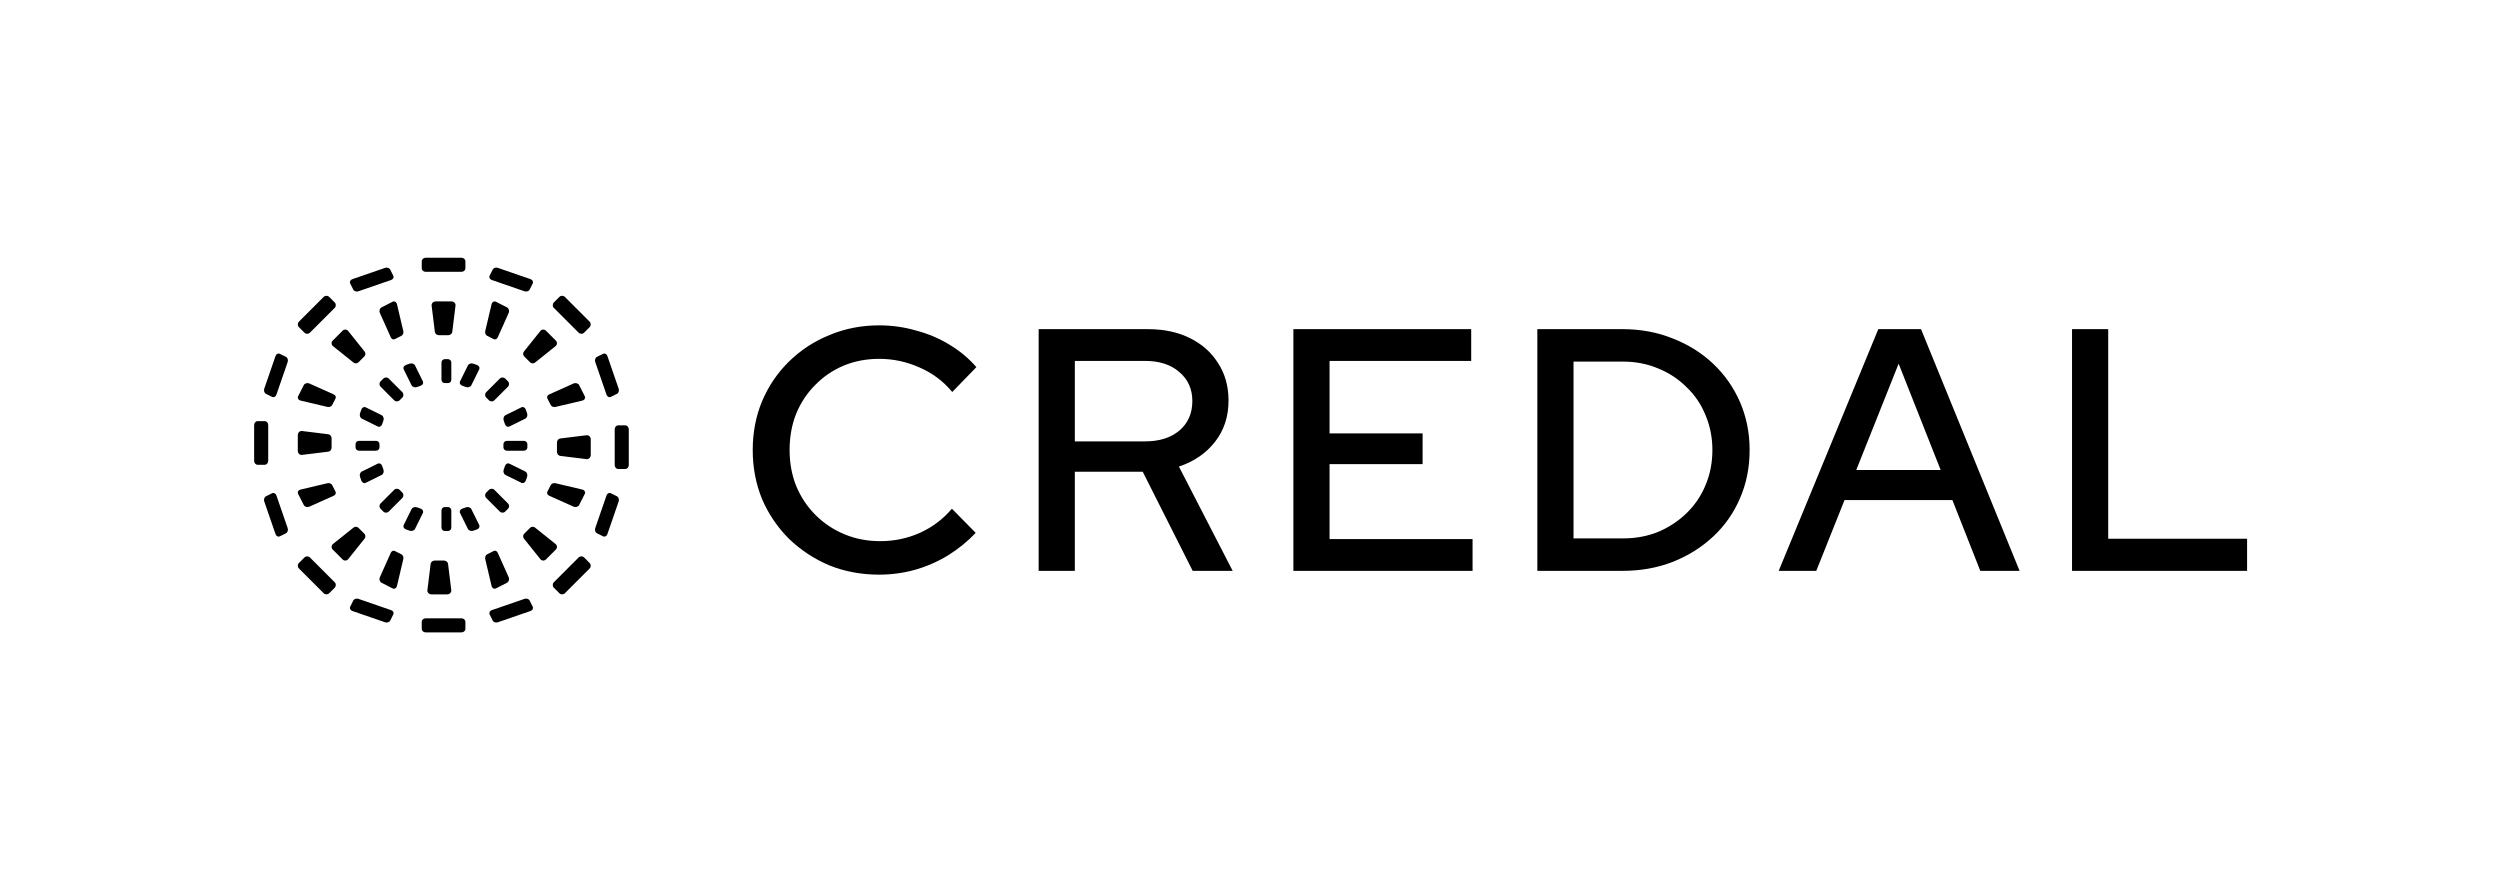
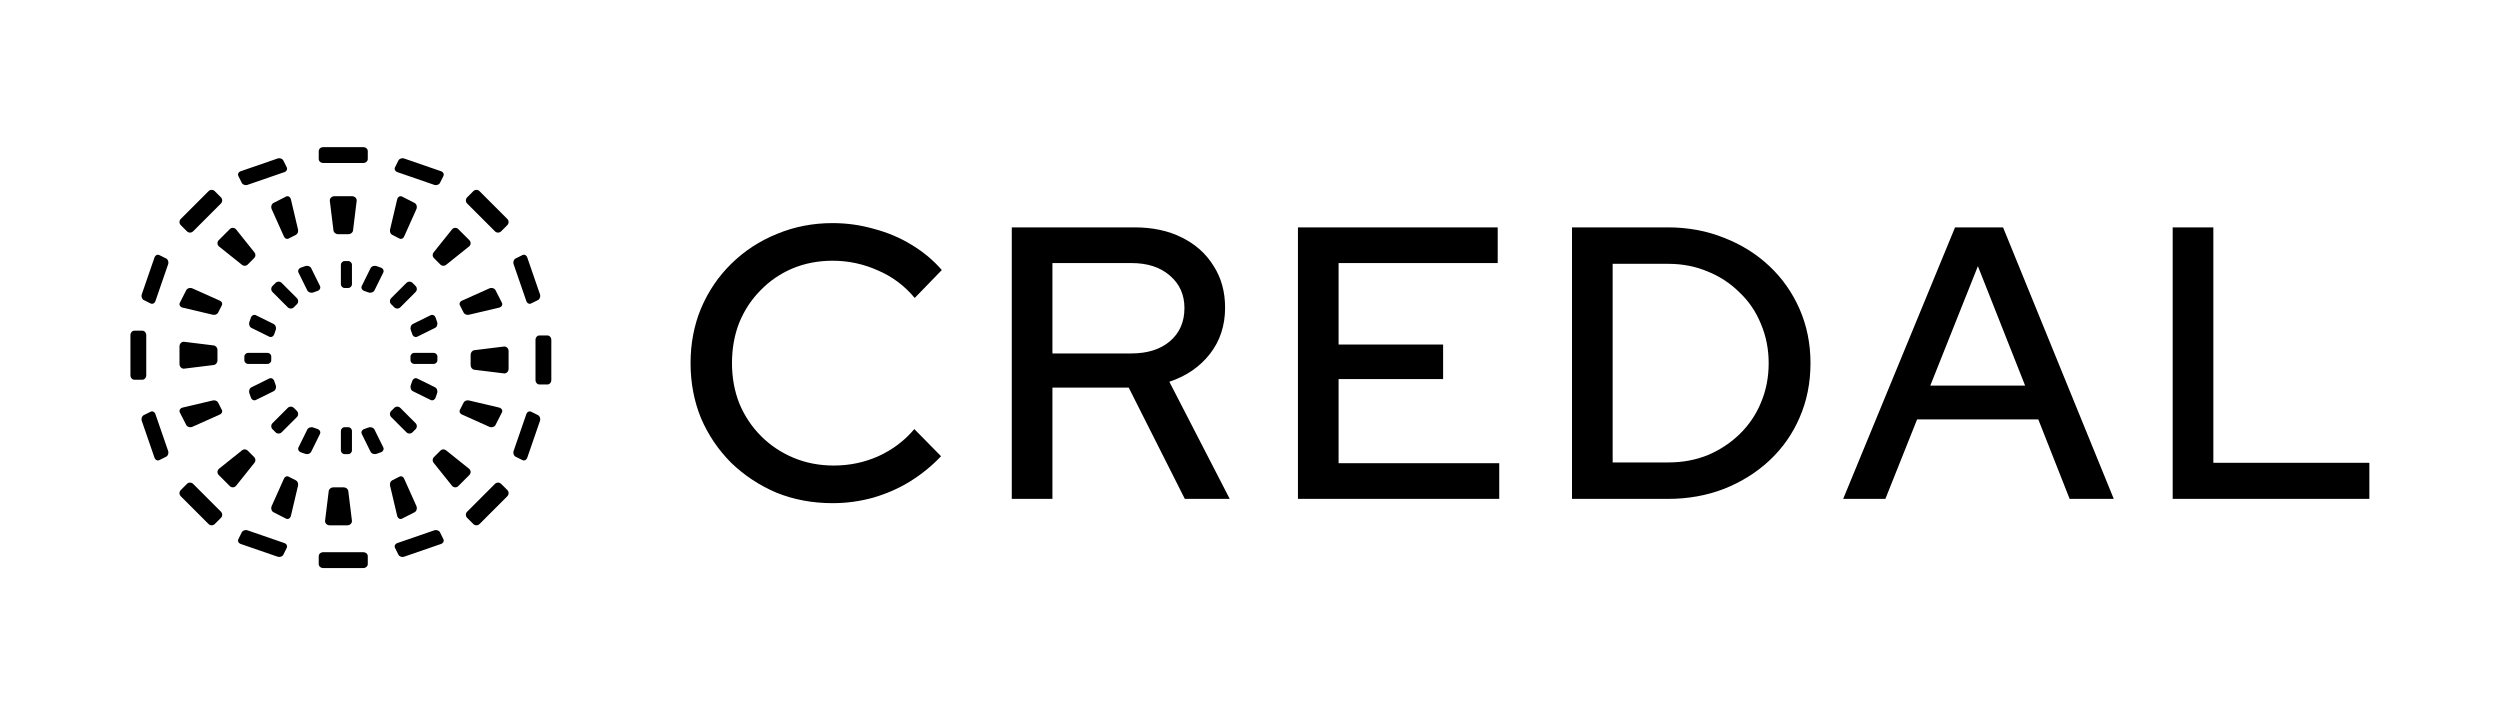
- <svg xmlns="http://www.w3.org/2000/svg" width="1775px" height="632px" viewBox="0 0 1775 632" version="1.1" style="background: #FFFFFF;">
+ <svg xmlns="http://www.w3.org/2000/svg" width="1580px" height="453px" viewBox="0 0 1580 453" version="1.1">
  <g id="Page-1" stroke="none" stroke-width="1" fill="none" fill-rule="evenodd">
-     <g id="logo.gray.title.transparent" transform="translate(180.4346, 183)" fill="#000000" fill-rule="nonzero">
+     <g id="logo.gray.title.transparent" transform="translate(82.4346, 93)" fill="#000000" fill-rule="nonzero">
      <path d="M147.182,10 L121.818,10 C120.262,10 119,8.881 119,7.5 L119,2.5 C119,1.119 120.262,0 121.818,0 L147.182,0 C148.738,0 150,1.119 150,2.5 L150,7.5 C150,8.881 148.738,10 147.182,10 Z" id="Path" />
      <path d="M128.311,52.627 L126.018,33.961 C125.825,32.381 127.192,31 128.949,31 L140.052,31 C141.809,31 143.176,32.381 142.982,33.961 L140.688,52.627 C140.522,53.978 139.261,55 137.758,55 L131.242,55 C129.739,55 128.477,53.978 128.311,52.627 Z" id="Path" />
      <path d="M133,86.571 L133,74.429 C133,73.087 134.045,72 135.333,72 L137.667,72 C138.955,72 140,73.087 140,74.429 L140,86.571 C140,87.913 138.955,89 137.667,89 L135.333,89 C134.045,89 133,87.913 133,86.571 Z" id="Path" />
      <path d="M97.272,15.793 L74.01,23.822 C72.583,24.315 70.946,23.75 70.355,22.56 L68.214,18.253 C67.622,17.063 68.3,15.7 69.728,15.207 L92.99,7.178 C94.418,6.685 96.054,7.25 96.646,8.44 L98.786,12.747 C99.378,13.937 98.7,15.3 97.272,15.793 Z" id="Path" />
      <path d="M97.048,56.546 L89.284,39.214 C88.627,37.747 89.153,35.904 90.412,35.263 L98.361,31.215 C99.619,30.574 101.051,31.42 101.43,33.029 L105.909,52.032 C106.234,53.407 105.665,54.862 104.589,55.41 L99.923,57.786 C98.848,58.333 97.609,57.8 97.048,56.546 Z" id="Path" />
      <path d="M111.758,90.5 L106.221,79.287 C105.609,78.048 106.31,76.627 107.787,76.115 L110.461,75.185 C111.937,74.673 113.63,75.261 114.242,76.499 L119.779,87.713 C120.39,88.952 119.689,90.373 118.212,90.885 L115.539,91.815 C114.063,92.327 112.37,91.739 111.758,90.5 Z" id="Path" />
      <path d="M57.191,35.619 L39.619,53.191 C38.54,54.27 36.792,54.27 35.714,53.191 L31.809,49.286 C30.73,48.208 30.73,46.459 31.809,45.381 L49.381,27.809 C50.46,26.73 52.208,26.73 53.286,27.809 L57.191,31.714 C58.27,32.792 58.27,34.54 57.191,35.619 Z" id="Path" />
      <path d="M70.559,74.42 L55.994,62.768 C54.761,61.782 54.66,59.943 55.776,58.827 L62.827,51.776 C63.943,50.66 65.782,50.761 66.768,51.994 L78.42,66.559 C79.263,67.613 79.179,69.131 78.224,70.086 L74.086,74.224 C73.132,75.179 71.613,75.263 70.559,74.42 Z" id="Path" />
      <path d="M99.425,101.202 L89.798,91.574 C88.734,90.511 88.734,88.786 89.798,87.723 L91.723,85.798 C92.786,84.734 94.51,84.734 95.574,85.798 L105.202,95.425 C106.266,96.489 106.266,98.213 105.202,99.277 L103.277,101.202 C102.213,102.266 100.489,102.266 99.425,101.202 Z" id="Path" />
      <path d="M23.822,74.01 L15.793,97.273 C15.3,98.699 13.937,99.377 12.747,98.787 L8.44,96.645 C7.25,96.054 6.685,94.417 7.178,92.99 L15.207,69.728 C15.7,68.3 17.063,67.622 18.253,68.214 L22.56,70.354 C23.75,70.946 24.315,72.582 23.822,74.01 Z" id="Path" />
      <path d="M52.033,105.909 L33.029,101.43 C31.42,101.051 30.574,99.619 31.215,98.361 L35.263,90.412 C35.904,89.153 37.747,88.627 39.214,89.284 L56.545,97.047 C57.799,97.609 58.333,98.848 57.786,99.923 L55.41,104.589 C54.862,105.665 53.408,106.233 52.033,105.909 Z" id="Path" />
      <path d="M87.714,119.779 L76.499,114.242 C75.261,113.63 74.672,111.938 75.185,110.461 L76.114,107.787 C76.628,106.31 78.048,105.609 79.286,106.221 L90.501,111.758 C91.74,112.37 92.328,114.063 91.814,115.539 L90.886,118.213 C90.372,119.689 88.952,120.39 87.714,119.779 Z" id="Path" />
      <path d="M10,118.818 L10,144.182 C10,145.738 8.881,147 7.5,147 L2.5,147 C1.119,147 0,145.738 0,144.182 L0,118.818 C0,117.262 1.119,116 2.5,116 L7.5,116 C8.881,116 10,117.262 10,118.818 Z" id="Path" />
      <path d="M52.628,137.688 L33.961,139.982 C32.381,140.176 31,138.809 31,137.052 L31,125.948 C31,124.191 32.381,122.825 33.961,123.018 L52.628,125.311 C53.978,125.477 55,126.739 55,128.242 L55,134.758 C55,136.261 53.978,137.522 52.628,137.688 Z" id="Path" />
      <path d="M86.571,137 L74.429,137 C73.087,137 72,135.955 72,134.667 L72,132.333 C72,131.045 73.087,130 74.429,130 L86.571,130 C87.913,130 89,131.045 89,132.333 L89,134.667 C89,135.955 87.913,137 86.571,137 Z" id="Path" />
      <path d="M15.793,168.728 L23.822,191.99 C24.315,193.418 23.75,195.054 22.56,195.646 L18.253,197.786 C17.063,198.378 15.7,197.7 15.207,196.272 L7.178,173.01 C6.685,171.583 7.25,169.946 8.44,169.355 L12.747,167.213 C13.937,166.623 15.3,167.3 15.793,168.728 Z" id="Path" />
      <path d="M56.545,168.953 L39.214,176.716 C37.747,177.373 35.904,176.847 35.263,175.588 L31.215,167.639 C30.574,166.381 31.42,164.949 33.028,164.57 L52.033,160.091 C53.408,159.767 54.862,160.335 55.41,161.411 L57.786,166.077 C58.334,167.152 57.799,168.391 56.545,168.953 Z" id="Path" />
      <path d="M90.501,154.242 L79.286,159.779 C78.048,160.391 76.628,159.69 76.114,158.213 L75.185,155.539 C74.672,154.062 75.261,152.37 76.499,151.758 L87.714,146.221 C88.952,145.61 90.372,146.311 90.886,147.787 L91.814,150.461 C92.328,151.937 91.74,153.63 90.501,154.242 Z" id="Path" />
      <path d="M39.619,212.809 L57.191,230.381 C58.27,231.46 58.27,233.208 57.191,234.287 L53.286,238.192 C52.208,239.269 50.46,239.269 49.381,238.192 L31.809,220.619 C30.73,219.541 30.73,217.792 31.809,216.714 L35.714,212.809 C36.792,211.73 38.54,211.73 39.619,212.809 Z" id="Path" />
      <path d="M78.42,199.441 L66.768,214.006 C65.782,215.238 63.943,215.341 62.827,214.224 L55.776,207.173 C54.66,206.056 54.761,204.219 55.994,203.233 L70.559,191.58 C71.612,190.737 73.132,190.821 74.086,191.776 L78.224,195.914 C79.179,196.868 79.263,198.387 78.42,199.441 Z" id="Path" />
      <path d="M105.203,170.574 L95.574,180.202 C94.511,181.266 92.786,181.266 91.723,180.202 L89.798,178.277 C88.734,177.214 88.734,175.489 89.798,174.426 L99.426,164.797 C100.489,163.734 102.213,163.734 103.277,164.797 L105.203,166.723 C106.266,167.787 106.266,169.511 105.203,170.574 Z" id="Path" />
      <path d="M74.01,242.178 L97.272,250.207 C98.7,250.7 99.378,252.063 98.786,253.253 L96.645,257.56 C96.053,258.75 94.417,259.314 92.99,258.822 L69.728,250.793 C68.3,250.3 67.622,248.937 68.214,247.747 L70.355,243.44 C70.946,242.25 72.583,241.685 74.01,242.178 Z" id="Path" />
      <path d="M105.909,213.967 L101.43,232.972 C101.051,234.579 99.619,235.426 98.361,234.785 L90.411,230.737 C89.153,230.097 88.627,228.253 89.284,226.786 L97.047,209.455 C97.609,208.2 98.848,207.667 99.924,208.214 L104.589,210.59 C105.665,211.138 106.233,212.593 105.909,213.967 Z" id="Path" />
      <path d="M119.779,181.286 L114.242,192.501 C113.63,193.74 111.937,194.328 110.461,193.814 L107.788,192.886 C106.311,192.372 105.61,190.953 106.221,189.714 L111.758,178.499 C112.37,177.26 114.062,176.672 115.539,177.186 L118.213,178.114 C119.69,178.628 120.391,180.047 119.779,181.286 Z" id="Path" />
      <path d="M121.818,256 L147.182,256 C148.738,256 150,257.119 150,258.5 L150,263.5 C150,264.881 148.738,266 147.182,266 L121.818,266 C120.262,266 119,264.881 119,263.5 L119,258.5 C119,257.119 120.262,256 121.818,256 Z" id="Path" />
      <path d="M137.689,217.373 L139.982,236.039 C140.175,237.619 138.808,239 137.051,239 L125.948,239 C124.191,239 122.824,237.619 123.018,236.039 L125.312,217.373 C125.478,216.022 126.739,215 128.242,215 L134.758,215 C136.261,215 137.523,216.022 137.689,217.373 Z" id="Path" />
      <path d="M140,179.429 L140,191.571 C140,192.913 138.955,194 137.667,194 L135.333,194 C134.045,194 133,192.913 133,191.571 L133,179.429 C133,178.087 134.045,177 135.333,177 L137.667,177 C138.955,177 140,178.087 140,179.429 Z" id="Path" />
      <path d="M168.728,250.207 L191.99,242.178 C193.417,241.686 195.054,242.25 195.645,243.44 L197.787,247.747 C198.377,248.937 197.7,250.3 196.272,250.793 L173.01,258.822 C171.582,259.315 169.946,258.75 169.354,257.56 L167.214,253.253 C166.622,252.063 167.3,250.7 168.728,250.207 Z" id="Path" />
      <path d="M172.952,209.454 L180.716,226.787 C181.373,228.253 180.847,230.096 179.588,230.737 L171.639,234.785 C170.381,235.426 168.949,234.58 168.57,232.972 L164.091,213.968 C163.766,212.593 164.335,211.138 165.411,210.59 L170.077,208.214 C171.152,207.667 172.391,208.2 172.952,209.454 Z" id="Path" />
      <path d="M154.242,178.5 L159.779,189.713 C160.391,190.952 159.69,192.373 158.213,192.885 L155.539,193.815 C154.063,194.327 152.37,193.739 151.758,192.501 L146.221,181.287 C145.61,180.048 146.311,178.627 147.788,178.115 L150.461,177.185 C151.937,176.673 153.63,177.261 154.242,178.5 Z" id="Path" />
      <path d="M212.809,230.382 L230.382,212.809 C231.46,211.73 233.208,211.73 234.287,212.809 L238.191,216.714 C239.27,217.793 239.27,219.541 238.191,220.619 L220.619,238.191 C219.541,239.27 217.793,239.27 216.714,238.191 L212.809,234.287 C211.73,233.208 211.73,231.46 212.809,230.382 Z" id="Path" />
      <path d="M199.441,191.58 L214.006,203.232 C215.239,204.218 215.34,206.057 214.224,207.173 L207.173,214.224 C206.057,215.34 204.219,215.239 203.232,214.006 L191.58,199.441 C190.737,198.387 190.821,196.869 191.776,195.914 L195.914,191.776 C196.869,190.821 198.387,190.737 199.441,191.58 Z" id="Path" />
      <path d="M170.575,164.798 L180.202,174.426 C181.266,175.489 181.266,177.214 180.202,178.277 L178.277,180.202 C177.214,181.266 175.49,181.266 174.426,180.202 L164.798,170.575 C163.734,169.511 163.734,167.787 164.798,166.723 L166.723,164.798 C167.787,163.734 169.511,163.734 170.575,164.798 Z" id="Path" />
      <path d="M242.178,191.99 L250.207,168.728 C250.699,167.3 252.063,166.622 253.253,167.214 L257.56,169.354 C258.75,169.946 259.315,171.582 258.822,173.01 L250.793,196.272 C250.3,197.7 248.936,198.377 247.748,197.787 L243.44,195.645 C242.251,195.054 241.685,193.417 242.178,191.99 Z" id="Path" />
      <path d="M213.967,160.091 L232.971,164.57 C234.58,164.949 235.426,166.381 234.785,167.639 L230.737,175.588 C230.096,176.847 228.253,177.373 226.786,176.716 L209.455,168.952 C208.201,168.391 207.666,167.152 208.214,166.077 L210.59,161.411 C211.138,160.335 212.593,159.766 213.967,160.091 Z" id="Path" />
      <path d="M181.286,146.221 L192.501,151.758 C193.74,152.37 194.328,154.063 193.814,155.539 L192.886,158.213 C192.372,159.69 190.953,160.391 189.714,159.779 L178.499,154.242 C177.26,153.63 176.672,151.937 177.186,150.461 L178.114,147.788 C178.628,146.311 180.048,145.61 181.286,146.221 Z" id="Path" />
      <path d="M256,147.182 L256,121.818 C256,120.262 257.119,119 258.5,119 L263.5,119 C264.881,119 266,120.262 266,121.818 L266,147.182 C266,148.738 264.881,150 263.5,150 L258.5,150 C257.119,150 256,148.738 256,147.182 Z" id="Path" />
      <path d="M217.373,128.312 L236.039,126.018 C237.619,125.824 239,127.191 239,128.948 L239,140.052 C239,141.809 237.619,143.175 236.039,142.982 L217.373,140.689 C216.022,140.523 215,139.261 215,137.758 L215,131.242 C215,129.739 216.022,128.478 217.373,128.312 Z" id="Path" />
      <path d="M179.429,130 L191.571,130 C192.913,130 194,131.045 194,132.333 L194,134.667 C194,135.955 192.913,137 191.571,137 L179.429,137 C178.087,137 177,135.955 177,134.667 L177,132.333 C177,131.045 178.087,130 179.429,130 Z" id="Path" />
      <path d="M250.207,97.272 L242.178,74.01 C241.685,72.582 242.251,70.946 243.44,70.354 L247.748,68.214 C248.936,67.622 250.3,68.3 250.793,69.728 L258.822,92.99 C259.315,94.417 258.75,96.054 257.56,96.645 L253.253,98.787 C252.063,99.377 250.699,98.7 250.207,97.272 Z" id="Path" />
      <path d="M209.455,97.047 L226.786,89.284 C228.253,88.627 230.096,89.153 230.737,90.412 L234.785,98.361 C235.426,99.619 234.58,101.051 232.971,101.43 L213.967,105.909 C212.593,106.233 211.138,105.665 210.59,104.589 L208.214,99.923 C207.666,98.848 208.201,97.609 209.455,97.047 Z" id="Path" />
      <path d="M178.499,111.758 L189.714,106.221 C190.953,105.609 192.372,106.31 192.886,107.787 L193.814,110.461 C194.328,111.938 193.74,113.63 192.501,114.242 L181.286,119.779 C180.048,120.39 178.628,119.689 178.114,118.213 L177.186,115.539 C176.672,114.063 177.26,112.37 178.499,111.758 Z" id="Path" />
      <path d="M230.381,53.191 L212.809,35.619 C211.73,34.54 211.73,32.792 212.809,31.714 L216.714,27.809 C217.792,26.73 219.541,26.73 220.619,27.809 L238.192,45.381 C239.269,46.459 239.269,48.208 238.192,49.286 L234.287,53.191 C233.208,54.27 231.46,54.27 230.381,53.191 Z" id="Path" />
      <path d="M191.58,66.559 L203.232,51.994 C204.219,50.762 206.057,50.659 207.173,51.776 L214.224,58.827 C215.34,59.944 215.239,61.781 214.006,62.767 L199.441,74.42 C198.387,75.263 196.869,75.179 195.914,74.224 L191.776,70.086 C190.821,69.132 190.737,67.613 191.58,66.559 Z" id="Path" />
      <path d="M164.797,95.426 L174.426,85.798 C175.489,84.734 177.214,84.734 178.277,85.798 L180.202,87.723 C181.266,88.786 181.266,90.511 180.202,91.574 L170.574,101.203 C169.511,102.266 167.787,102.266 166.723,101.203 L164.797,99.277 C163.734,98.213 163.734,96.489 164.797,95.426 Z" id="Path" />
      <path d="M191.99,23.822 L168.728,15.793 C167.3,15.3 166.623,13.937 167.213,12.747 L169.355,8.44 C169.946,7.25 171.582,6.685 173.01,7.178 L196.272,15.207 C197.7,15.7 198.377,17.063 197.787,18.253 L195.645,22.56 C195.054,23.75 193.418,24.315 191.99,23.822 Z" id="Path" />
      <path d="M164.091,52.033 L168.57,33.029 C168.949,31.42 170.381,30.574 171.639,31.215 L179.588,35.263 C180.847,35.904 181.373,37.747 180.716,39.214 L172.952,56.545 C172.391,57.8 171.152,58.333 170.077,57.786 L165.411,55.41 C164.335,54.862 163.766,53.407 164.091,52.033 Z" id="Path" />
      <path d="M146.221,87.714 L151.758,76.499 C152.37,75.26 154.062,74.672 155.539,75.186 L158.213,76.114 C159.69,76.628 160.391,78.047 159.779,79.286 L154.242,90.501 C153.63,91.74 151.937,92.328 150.461,91.814 L147.788,90.886 C146.311,90.372 145.61,88.953 146.221,87.714 Z" id="Path" />
      <path d="M443.794,225 C431.072,225 419.246,222.794 408.317,218.381 C397.552,213.805 388.009,207.513 379.691,199.504 C371.535,191.333 365.174,181.935 360.607,171.312 C356.202,160.525 354,148.921 354,136.5 C354,124.079 356.202,112.556 360.607,101.933 C365.174,91.147 371.535,81.749 379.691,73.741 C388.009,65.569 397.633,59.277 408.561,54.864 C419.49,50.288 431.234,48 443.794,48 C452.766,48 461.492,49.226 469.974,51.677 C478.619,53.965 486.53,57.315 493.707,61.728 C501.047,66.141 507.408,71.453 512.791,77.663 L495.664,95.314 C489.303,87.633 481.555,81.83 472.421,77.909 C463.286,73.822 453.744,71.779 443.794,71.779 C434.66,71.779 426.178,73.414 418.349,76.682 C410.682,79.951 403.994,84.528 398.285,90.412 C392.577,96.132 388.091,102.914 384.829,110.759 C381.73,118.604 380.18,127.184 380.18,136.5 C380.18,145.653 381.73,154.151 384.829,161.996 C388.091,169.841 392.658,176.705 398.53,182.588 C404.403,188.472 411.253,193.049 419.082,196.318 C426.912,199.586 435.394,201.221 444.528,201.221 C454.478,201.221 463.857,199.259 472.665,195.337 C481.637,191.251 489.221,185.531 495.42,178.176 L512.302,195.337 C506.593,201.384 500.069,206.695 492.729,211.272 C485.551,215.685 477.722,219.117 469.24,221.568 C460.921,223.856 452.439,225 443.794,225 Z M557.01,222.304 L557.01,50.696 L634.57,50.696 C645.989,50.696 655.939,52.821 664.42,57.07 C673.065,61.319 679.753,67.285 684.483,74.966 C689.376,82.485 691.823,91.31 691.823,101.443 C691.823,112.72 688.643,122.444 682.281,130.616 C675.92,138.788 667.356,144.672 656.591,148.267 L694.759,222.304 L666.377,222.304 L630.9,151.945 L582.7,151.945 L582.7,222.304 L557.01,222.304 Z M582.7,130.371 L632.613,130.371 C642.726,130.371 650.8,127.838 656.836,122.771 C663.034,117.542 666.133,110.514 666.133,101.688 C666.133,93.189 663.034,86.325 656.836,81.095 C650.8,75.865 642.726,73.25 632.613,73.25 L582.7,73.25 L582.7,130.371 Z M737.866,222.304 L737.866,50.696 L864.117,50.696 L864.117,73.25 L763.554,73.25 L763.554,124.733 L829.613,124.733 L829.613,146.551 L763.554,146.551 L763.554,199.75 L865.09,199.75 L865.09,222.304 L737.866,222.304 Z M936.767,199.259 L972.001,199.259 C980.971,199.259 989.288,197.707 996.958,194.602 C1004.62,191.333 1011.31,186.92 1017.019,181.363 C1022.887,175.643 1027.372,169.024 1030.474,161.505 C1033.735,153.824 1035.369,145.489 1035.369,136.5 C1035.369,127.675 1033.735,119.421 1030.474,111.74 C1027.372,104.058 1022.887,97.439 1017.019,91.882 C1011.31,86.162 1004.62,81.749 996.958,78.644 C989.288,75.375 980.971,73.741 972.001,73.741 L936.767,73.741 L936.767,199.259 Z M911.073,222.304 L911.073,50.696 L971.507,50.696 C984.392,50.696 996.304,52.903 1007.228,57.315 C1018.159,61.565 1027.699,67.53 1035.856,75.212 C1044.013,82.893 1050.375,91.964 1054.944,102.424 C1059.505,112.884 1061.793,124.242 1061.793,136.5 C1061.793,148.921 1059.505,160.361 1054.944,170.821 C1050.535,181.118 1044.256,190.107 1036.099,197.788 C1027.942,205.47 1018.319,211.517 1007.228,215.93 C996.304,220.179 984.392,222.304 971.507,222.304 L911.073,222.304 Z M1082.447,222.304 L1153.158,50.696 L1183.497,50.696 L1253.471,222.304 L1225.58,222.304 L1205.762,172.047 L1129.182,172.047 L1109.121,222.304 L1082.447,222.304 Z M1137.499,150.719 L1197.446,150.719 L1167.594,75.212 L1137.499,150.719 Z M1290.704,222.304 L1290.704,50.696 L1316.398,50.696 L1316.398,199.504 L1415,199.504 L1415,222.304 L1290.704,222.304 Z" id="Shape" />
    </g>
  </g>
</svg>
